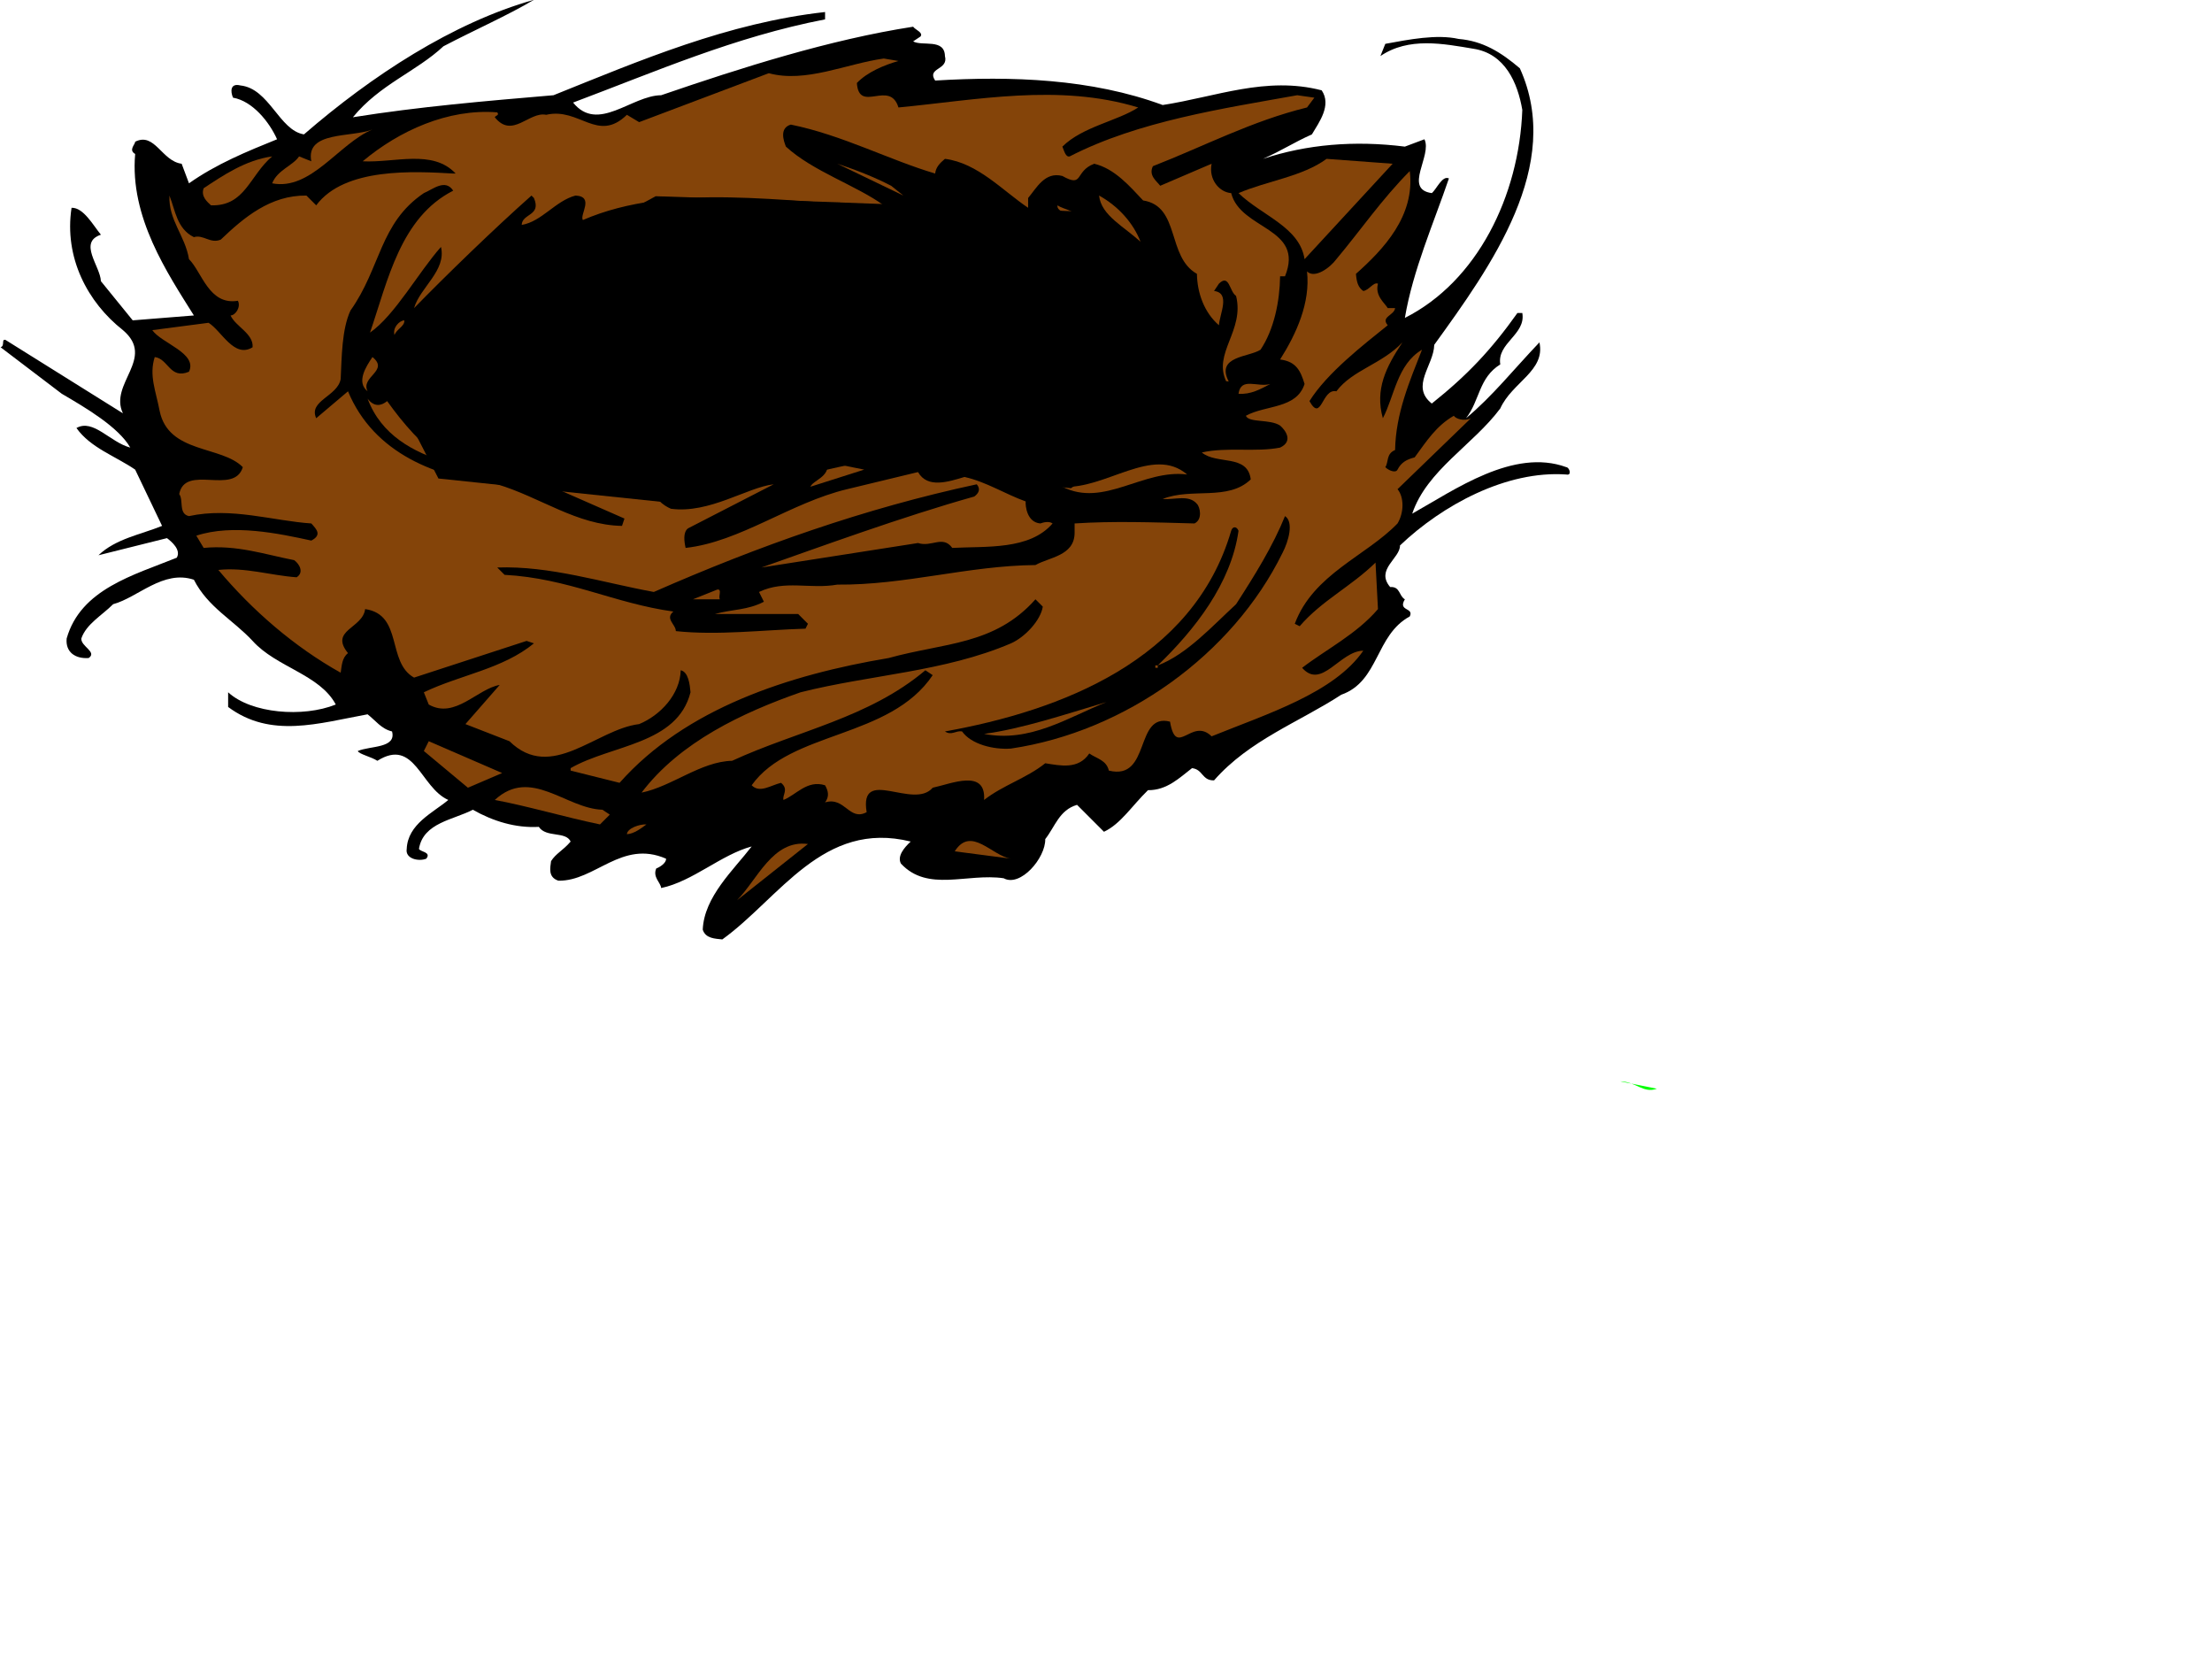
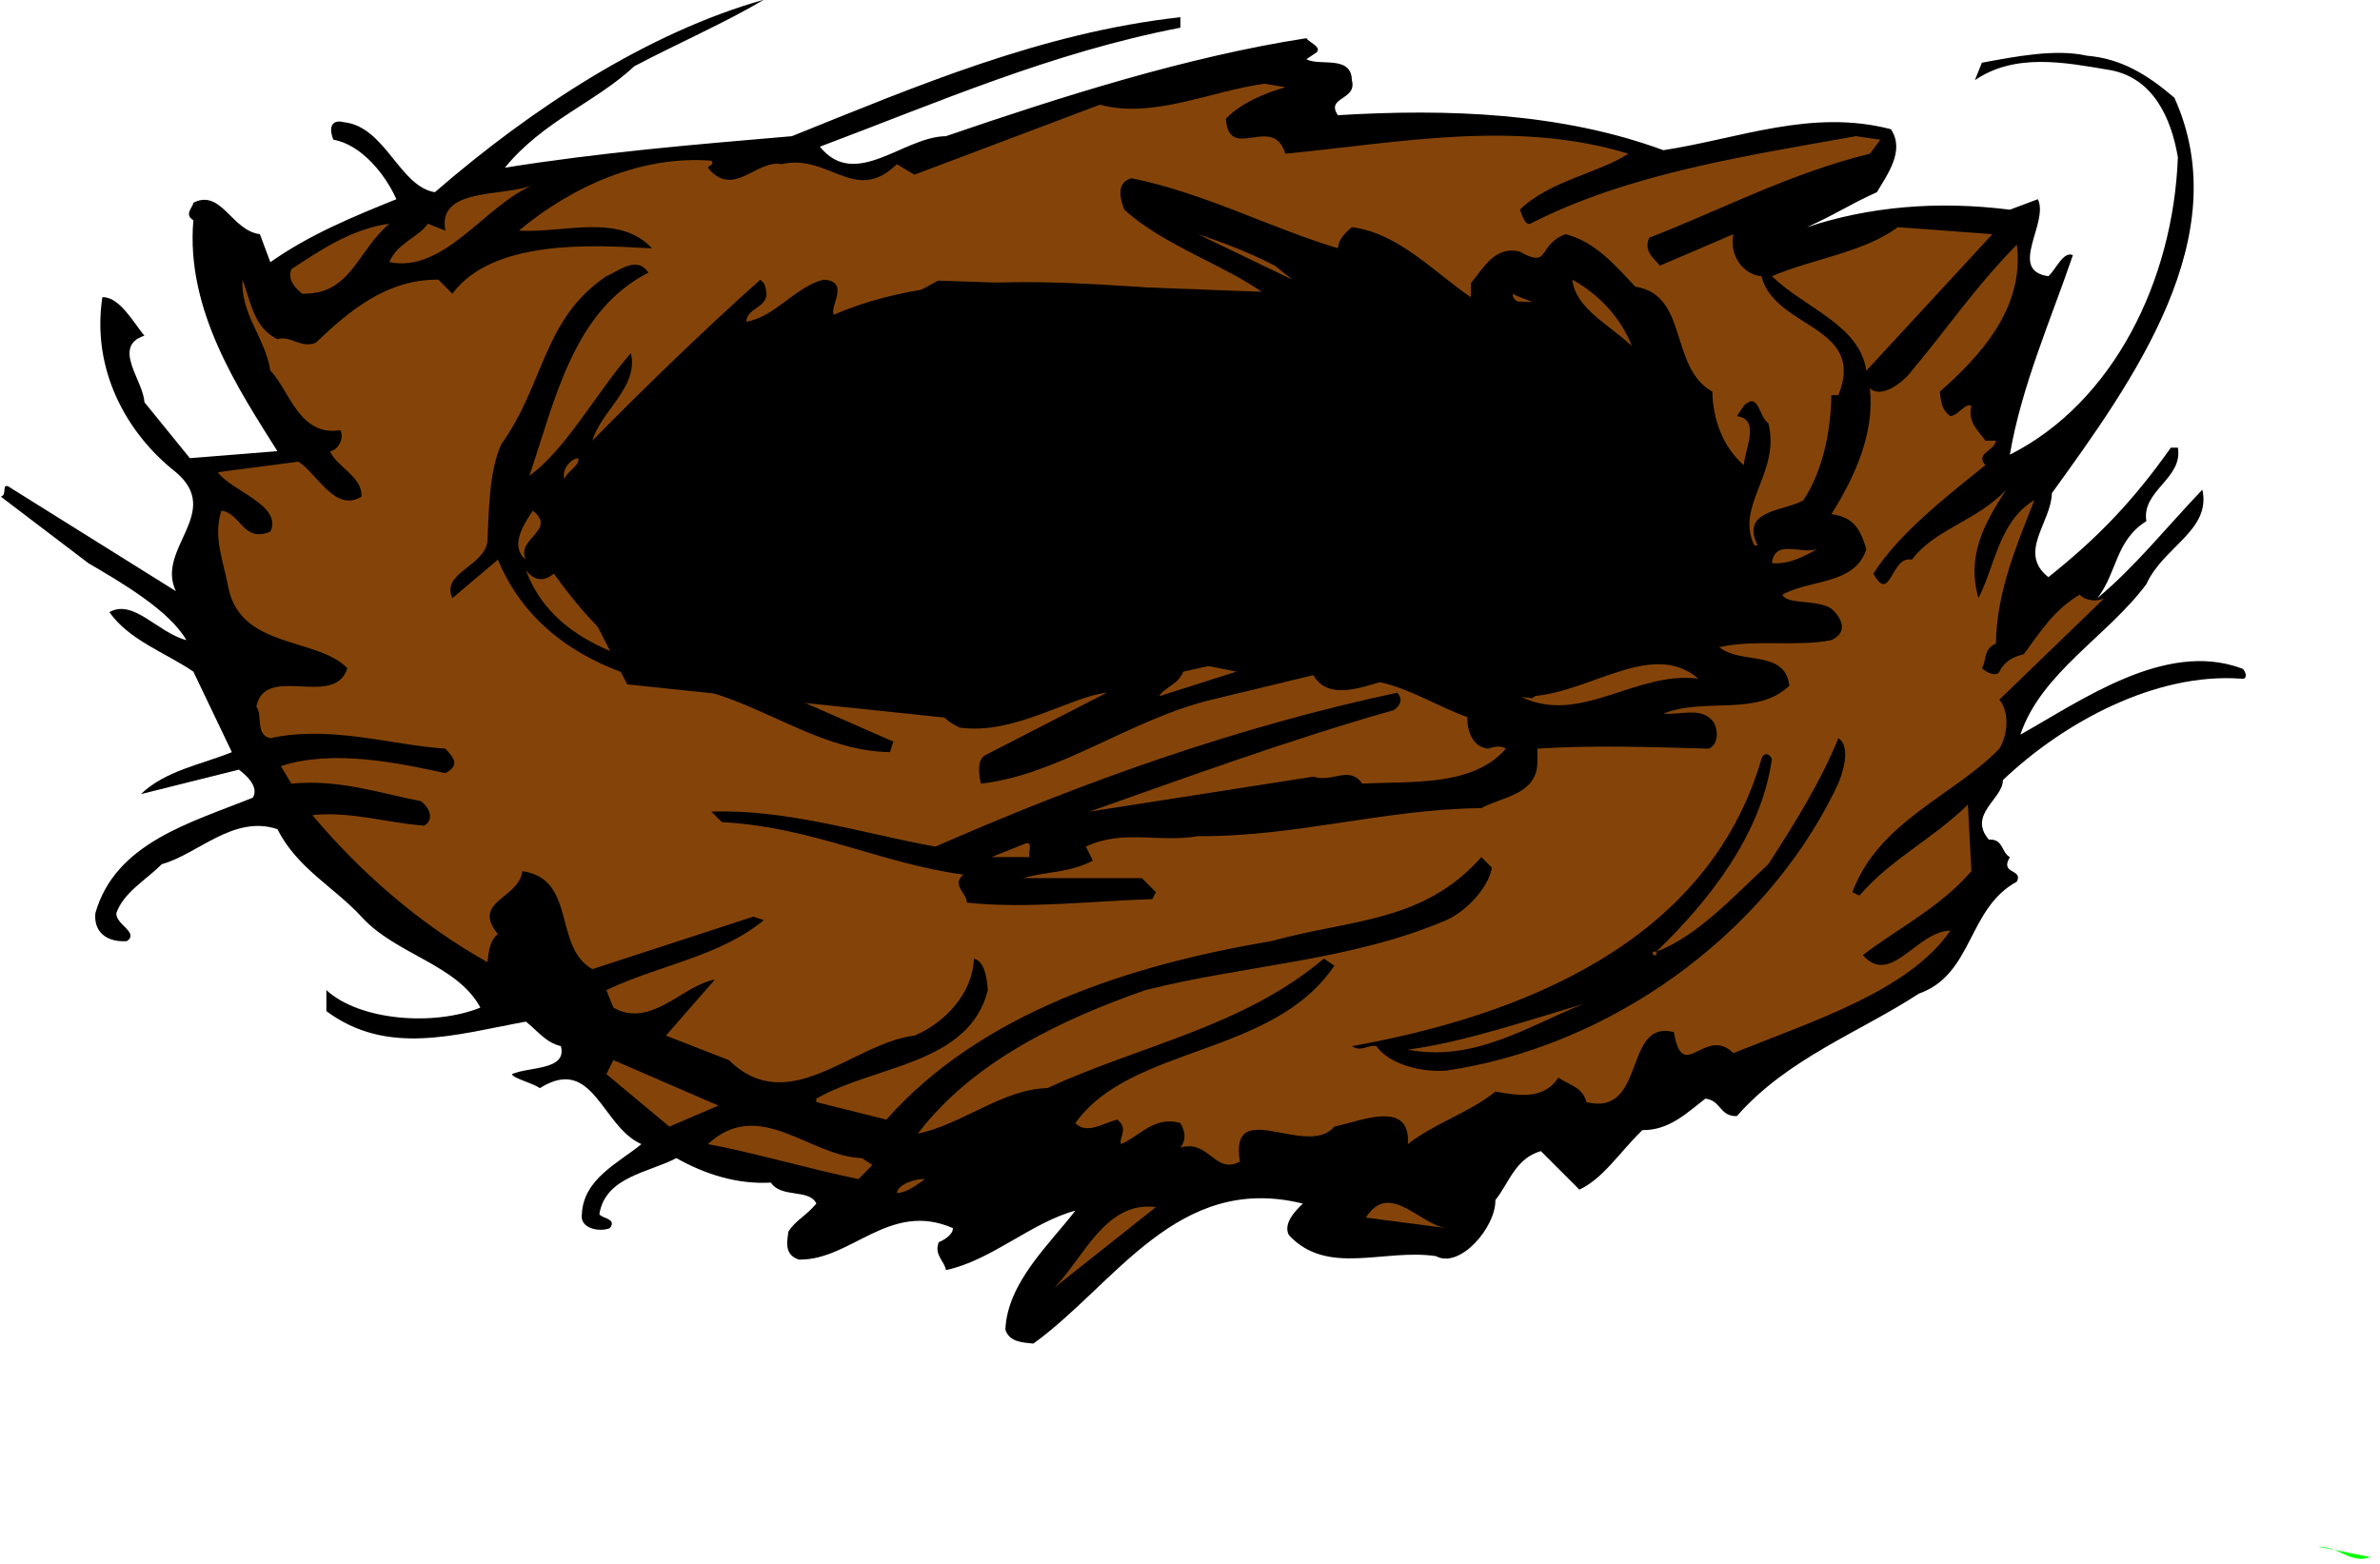
- <svg xmlns="http://www.w3.org/2000/svg" width="271.25" height="203.75">
+ <svg xmlns="http://www.w3.org/2000/svg" width="204" height="134">
  <g>
    <g transform="matrix(1.25,0,0,-1.25,0,203.75) " id="g19193">
      <path d="m52.38,163.02c-2.638,-1.568 -5.792,-2.94 -8.88,-4.56c-2.672,-2.495 -6.237,-3.728 -8.88,-6.96c6.483,1.037 12.928,1.585 19.68,2.16c8.469,3.403 17.108,7.105 26.64,8.16l0,-0.72c-8.845,-1.705 -16.662,-5.135 -24.72,-8.16c2.436,-3.008 5.726,0.695 8.64,0.72c7.92,2.717 16.559,5.46 24.72,6.72c0.204,-0.3 1.027,-0.575 0.72,-0.96l-0.72,-0.48c0.89,-0.505 3.084,0.317 3.12,-1.44c0.376,-1.397 -1.819,-1.123 -0.96,-2.4c7.506,0.455 15.324,0.18 22.32,-2.4c5.208,0.797 10.145,2.855 15.6,1.44c0.99,-1.465 -0.245,-3.112 -0.96,-4.32c-1.89,-0.848 -2.85,-1.535 -4.8,-2.4c4.282,1.415 8.944,1.825 13.92,1.2l1.92,0.72c0.784,-1.603 -2.096,-4.895 0.72,-5.28c0.474,0.385 1.024,1.757 1.68,1.44c-1.479,-4.345 -3.536,-9.008 -4.32,-13.68c7.091,3.575 11.206,11.94 11.52,20.4c-0.452,2.648 -1.685,5.528 -4.8,6c-2.919,0.488 -6.348,1.175 -9.12,-0.72l0.48,1.2c2.292,0.42 5.035,0.968 7.2,0.48c2.361,-0.197 4.143,-1.295 6,-2.88c4.313,-9.523 -2.817,-19.397 -8.4,-27.12c-0.039,-2.015 -2.371,-4.072 -0.24,-5.76c3.491,2.785 5.823,5.255 8.4,8.88l0.48,0c0.371,-2.117 -2.509,-2.94 -2.16,-5.04c-2.131,-1.328 -1.994,-3.523 -3.36,-5.28c2.6,2.168 4.657,4.775 7.2,7.44c0.611,-2.803 -2.68,-3.9 -3.84,-6.48c-2.679,-3.592 -7.205,-6.06 -8.64,-10.32c4.177,2.34 9.937,6.455 15.12,4.56c0.303,-0.025 0.576,-0.848 0,-0.72c-5.869,0.42 -12.176,-3.008 -16.32,-6.96c0.029,-1.26 -2.439,-2.357 -0.96,-4.08c0.989,0.077 0.852,-0.883 1.44,-1.2c-0.725,-1.192 0.921,-0.78 0.48,-1.68c-3.399,-1.843 -2.988,-6.368 -6.72,-7.68c-4.084,-2.665 -9.021,-4.448 -12.48,-8.4c-1.204,-0.026 -1.066,1.072 -2.16,1.2c-1.237,-0.952 -2.471,-2.185 -4.32,-2.16c-1.58,-1.535 -2.677,-3.317 -4.32,-4.08l-2.64,2.64c-1.751,-0.505 -2.162,-2.152 -3.12,-3.36c0.036,-1.867 -2.445,-4.742 -4.08,-3.84c-3.602,0.523 -7.441,-1.397 -10.08,1.44c-0.378,0.728 0.307,1.552 0.96,2.16c-8.606,2.134 -12.857,-5.545 -18.48,-9.6c-0.685,0.077 -1.645,0.077 -1.92,0.96c0.138,3.232 3.017,5.837 4.8,8.16c-3.017,-0.815 -5.759,-3.42 -8.88,-4.08c-0.034,0.523 -0.856,1.072 -0.48,1.92c0.309,0.112 0.995,0.523 0.96,0.96c-4.354,1.895 -6.959,-2.22 -10.56,-2.16c-1.061,0.352 -0.786,1.312 -0.72,1.92c0.482,0.763 1.167,1.037 1.92,1.92c-0.478,1.037 -2.398,0.352 -3.12,1.44c-2.295,-0.128 -4.49,0.557 -6.48,1.68c-1.849,-0.986 -4.867,-1.26 -5.28,-3.84c0.14,-0.3 1.236,-0.3 0.72,-0.96c-0.717,-0.3 -2.089,-0.025 -1.92,0.96c0.106,2.443 2.575,3.54 4.08,4.8c-2.74,1.208 -3.289,6.145 -6.96,3.84c-0.58,0.385 -1.814,0.66 -1.92,0.96c1.203,0.523 3.808,0.248 3.36,1.92c-1.06,0.248 -1.609,1.072 -2.4,1.68c-4.831,-0.883 -9.493,-2.392 -13.68,0.72l0,1.44c2.267,-2.083 7.341,-2.495 10.56,-1.2c-1.574,2.957 -5.825,3.643 -8.16,6.24c-1.916,2.065 -4.385,3.3 -5.76,6c-3.013,1.003 -5.482,-1.74 -7.92,-2.4c-1.127,-1.123 -2.635,-1.945 -3.12,-3.36c-0.064,-0.78 1.583,-1.328 0.72,-1.92c-1.332,-0.095 -2.292,0.592 -2.16,1.92c1.376,4.843 6.588,6.215 10.8,7.92c0.45,0.763 -0.51,1.585 -0.96,1.92l-6.72,-1.68c1.685,1.62 4.153,2.032 6.24,2.88l-2.64,5.52c-1.915,1.312 -4.384,2.135 -5.76,4.08c1.651,0.935 3.296,-1.397 5.28,-1.92c-1.161,2.032 -4.452,3.952 -6.72,5.28l-6,4.56c0.452,0.145 0.04,0.832 0.48,0.72l11.52,-7.2c-1.401,2.923 3.262,5.392 0,8.16c-3.458,2.717 -5.789,7.105 -5.04,12c1.171,0.043 2.131,-1.74 2.88,-2.64c-2.257,-0.745 -0.064,-3.077 0,-4.56l3.12,-3.84l6,0.48c-2.602,4.157 -6.304,9.643 -5.76,15.84c-0.681,0.385 0.005,0.935 0,1.2c1.925,0.968 2.61,-1.912 4.56,-2.16l0.72,-1.92c2.678,1.895 5.695,3.128 8.64,4.32c-0.751,1.688 -2.396,3.745 -4.32,4.08c-0.27,0.625 -0.27,1.448 0.72,1.2c2.849,-0.3 3.809,-4.415 6.24,-4.8c6.62,5.735 14.574,10.945 22.56,13.2" id="path19197" />
      <g id="svg_1" fill="#844409">
        <path d="m88.14,157.02c-1.406,-0.403 -3.053,-1.088 -4.08,-2.16c0.205,-3.043 3.222,0.385 4.08,-2.4c7.644,0.728 15.735,2.375 23.52,0c-2.026,-1.328 -5.454,-1.877 -7.44,-3.84c0.204,-0.505 0.34,-1.055 0.72,-0.96c6.752,3.472 15.116,4.705 22.32,6l1.68,-0.24l-0.72,-0.96c-5.421,-1.328 -10.084,-3.797 -15.12,-5.76c-0.449,-0.917 0.374,-1.465 0.72,-1.92l5.04,2.16c-0.312,-1.568 0.785,-2.803 1.92,-2.88c0.922,-3.625 7.23,-3.352 5.28,-8.16l-0.48,0c-0.038,-2.46 -0.587,-5.203 -1.92,-7.2c-1.135,-0.745 -4.426,-0.608 -3.12,-3.12c-0.209,0.043 -0.346,0.043 -0.24,0c-1.341,2.785 1.813,4.98 0.96,8.4c-0.655,0.42 -0.655,2.203 -1.68,1.2l-0.48,-0.72c1.643,-0.197 0.545,-2.255 0.48,-3.36c-1.444,1.243 -2.129,3.163 -2.16,5.04c-2.986,1.688 -1.615,6.625 -5.28,7.2c-1.271,1.345 -2.78,3.128 -4.8,3.6c-1.956,-0.745 -0.996,-2.392 -3.12,-1.2c-1.716,0.455 -2.54,-1.192 -3.36,-2.16l0,-0.96c-2.47,1.655 -4.939,4.397 -8.16,4.8c-0.481,-0.403 -0.893,-0.815 -0.96,-1.44c-4.458,1.312 -9.121,3.78 -14.16,4.8c-1.132,-0.335 -0.72,-1.568 -0.48,-2.16c2.64,-2.425 6.891,-3.797 9.6,-5.76c-9.703,0.18 -20.674,2.375 -29.52,-1.44c-0.341,0.523 1.167,2.305 -0.72,2.4c-1.953,-0.505 -3.325,-2.563 -5.28,-2.88c0.036,1.14 1.956,0.865 1.2,2.64l-0.24,0.24c-3.667,-3.248 -8.466,-7.912 -11.52,-11.04c0.585,2.032 3.191,3.677 2.64,6c-2.192,-2.46 -4.524,-6.712 -6.96,-8.4c1.751,5.117 2.986,11.288 8.16,13.92c-0.786,1.208 -2.02,0.112 -2.88,-0.24c-4.351,-2.94 -4.214,-7.328 -7.2,-11.52c-0.854,-1.843 -0.854,-4.585 -0.96,-6.72c-0.306,-1.705 -3.186,-2.117 -2.4,-3.84l3.12,2.64c2.54,-6.128 8.711,-8.46 14.64,-9.12c4.219,-1.26 7.784,-4.003 12.24,-4.08l0.24,0.72l-9.84,4.32c4.184,0.935 8.298,-1.535 12.72,-1.2c-0.171,-1.02 0.926,-1.843 1.68,-2.16c3.772,-0.505 7.475,2.1 10.08,2.4l-8.4,-4.32c-0.514,-0.368 -0.377,-1.328 -0.24,-1.92c5.348,0.592 10.285,4.432 15.84,5.76l6.96,1.68c0.924,-1.637 2.981,-0.952 4.56,-0.48c2.124,-0.472 4.043,-1.705 6,-2.4c-0.036,-0.403 0.101,-2.048 1.44,-2.16c0.306,0.112 0.855,0.248 1.2,0c-2.265,-2.632 -6.516,-2.22 -9.84,-2.4c-0.927,1.277 -2.024,0.043 -3.36,0.48l-15.36,-2.4c5.588,1.963 13.816,4.98 20.88,6.96c0.478,0.352 0.615,0.763 0.24,1.2c-11.006,-2.357 -21.428,-6.06 -31.68,-10.56c-5.107,0.935 -10.181,2.58 -15.36,2.4l0.72,-0.72c6.242,-0.335 10.767,-2.803 16.56,-3.6c-0.857,-0.712 0.241,-1.26 0.24,-1.92c4.115,-0.437 8.503,0.112 12.72,0.24l0.24,0.48l-0.96,0.96l-8.16,0c1.783,0.488 3.155,0.352 4.8,1.2l-0.48,0.96c2.537,1.208 5.005,0.248 7.68,0.72c6.651,-0.06 12.821,1.86 19.44,1.92c1.335,0.763 3.804,0.9 3.84,3.12l0,0.96c3.804,0.248 7.643,0.112 11.76,0c0.819,0.385 0.546,1.62 0.24,1.92c-0.792,0.935 -2.163,0.385 -3.36,0.48c2.843,1.14 6.408,-0.232 8.64,1.92c-0.312,2.512 -3.329,1.415 -4.8,2.64c2.431,0.557 5.311,0.008 7.68,0.48c1.333,0.625 0.51,1.723 0,2.16c-0.998,0.66 -3.055,0.248 -3.36,0.96c1.95,1.072 4.967,0.66 5.76,3.12c-0.382,1.243 -0.793,2.203 -2.4,2.4c1.607,2.545 2.978,5.563 2.64,8.64c0.75,-0.745 2.258,0.352 2.88,1.2c2.395,2.855 4.452,5.872 7.2,8.64c0.544,-4.415 -2.611,-7.705 -5.28,-10.08c0.064,-0.78 0.202,-1.328 0.72,-1.68c0.578,0.077 0.99,0.9 1.44,0.72c-0.313,-1.192 0.647,-1.877 0.96,-2.4l0.72,0c-0.073,-0.712 -1.445,-0.848 -0.72,-1.68c-2.37,-1.912 -5.936,-4.655 -7.68,-7.44c1.195,-2.152 1.195,1.277 2.64,0.96c1.572,2.1 4.452,2.648 6.48,4.8c-1.616,-2.425 -2.713,-4.62 -1.92,-7.44c1.127,2.135 1.401,5.288 3.84,6.72c-1.205,-3.077 -2.576,-6.232 -2.64,-9.84c-0.896,-0.368 -0.622,-1.192 -0.96,-1.68c0.338,-0.335 1.024,-0.608 1.2,-0.24c0.372,0.728 0.921,1.003 1.68,1.2c1.161,1.585 2.121,3.095 3.84,4.08c0.201,-0.3 1.023,-0.575 1.68,-0.24l-7.2,-6.96c0.647,-0.78 0.647,-2.288 0,-3.36c-3.056,-3.18 -8.267,-4.963 -10.08,-9.84l0.48,-0.24c2.155,2.512 5.035,3.883 7.44,6.24l0.24,-4.56c-2.096,-2.46 -5.113,-3.968 -7.44,-5.76c1.915,-2.185 3.698,1.655 6,1.68c-2.85,-4.14 -9.432,-6.197 -14.88,-8.4c-1.957,1.928 -3.466,-2.186 -4.08,1.44c-3.5,0.9 -1.855,-5.82 -6,-4.8c-0.243,1.037 -1.203,1.174 -1.92,1.68c-1.065,-1.603 -2.848,-1.192 -4.32,-0.96c-1.819,-1.465 -4.15,-2.152 -6,-3.6c0.204,3.095 -3.224,1.585 -5.04,1.2c-1.887,-2.22 -7.235,2.168 -6.48,-2.4c-1.715,-0.917 -2.126,1.552 -4.08,0.96c0.445,0.592 0.308,1.14 0,1.68c-1.749,0.557 -2.846,-0.952 -4.08,-1.44c-0.137,0.488 0.548,1.037 -0.24,1.68c-0.995,-0.232 -2.092,-1.055 -2.88,-0.24c3.805,5.357 13.542,4.535 17.76,10.8l-0.72,0.48c-5.556,-4.688 -12.548,-5.923 -18.96,-8.88c-3.051,-0.06 -5.931,-2.528 -8.88,-3.12c3.772,4.98 9.943,7.86 15.6,9.84c6.822,1.723 14.09,1.997 20.64,4.8c1.403,0.625 2.912,2.272 3.12,3.6l-0.72,0.72c-4.013,-4.517 -8.95,-4.243 -14.4,-5.76c-9.772,-1.637 -19.919,-4.928 -26.4,-12.24l-4.8,1.2l0,0.24c4.013,2.305 10.458,2.305 11.76,7.44c-0.068,0.763 -0.205,1.997 -0.96,2.16c-0.068,-2.357 -1.987,-4.415 -4.08,-5.28c-4.216,-0.505 -8.604,-5.717 -12.72,-1.68l-4.32,1.68l3.36,3.84c-2.192,-0.368 -4.386,-3.385 -6.96,-1.92l-0.48,1.2c3.602,1.723 7.716,2.272 10.8,4.8l-0.72,0.24l-11.04,-3.6c-2.705,1.517 -1.06,6.18 -4.8,6.72c-0.237,-1.912 -3.528,-2.048 -1.68,-4.32c-0.614,-0.472 -0.614,-1.295 -0.72,-1.92c-4.556,2.545 -8.671,6.112 -12,10.08c2.644,0.283 5.112,-0.54 7.68,-0.72c0.724,0.455 0.312,1.277 -0.24,1.68c-2.876,0.557 -5.618,1.517 -8.88,1.2l-0.72,1.2c3.57,1.175 8.095,0.215 11.28,-0.48c1.066,0.557 0.517,1.105 0,1.68c-3.733,0.248 -7.848,1.62 -12,0.72c-1.058,0.215 -0.51,1.585 -0.96,2.16c0.587,2.992 5.387,-0.163 6.24,2.64c-2.088,2.135 -7.298,1.312 -8.16,5.52c-0.372,1.963 -1.058,3.472 -0.48,5.28c1.342,-0.163 1.478,-2.22 3.36,-1.44c0.862,1.825 -2.704,2.785 -3.6,4.08l5.52,0.72c1.272,-0.78 2.507,-3.523 4.32,-2.4c0.107,1.345 -1.676,2.032 -2.16,3.12c0.484,0.008 1.032,0.832 0.72,1.44c-2.842,-0.472 -3.527,2.82 -4.8,4.08c-0.373,2.305 -2.018,3.815 -1.92,6.24c0.587,-1.465 0.725,-3.248 2.4,-4.08c0.93,0.283 1.615,-0.677 2.64,-0.24c2.267,2.168 4.872,4.363 8.4,4.32l0.96,-0.96c2.781,3.745 9.636,3.335 13.44,3.12l0.24,0c-2.26,2.408 -5.963,1.037 -9.12,1.2c3.568,2.992 8.368,5.185 13.2,4.8c0.242,-0.3 -0.17,-0.3 -0.24,-0.48c1.716,-2.152 3.362,0.592 5.04,0.24c3.259,0.763 5.041,-2.803 7.92,0l1.2,-0.72l12.72,4.8c3.634,-0.985 7.611,0.935 11.28,1.44l1.44,-0.24" id="path19199" />
        <path d="m36.54,150.3c-3.288,-1.363 -6.031,-6.025 -9.84,-5.28c0.517,1.312 2.027,1.723 2.64,2.64l1.2,-0.48c-0.579,2.992 3.946,2.305 6,3.12" id="path19201" />
        <path d="m127.98,137.58c-0.484,3.163 -4.187,4.26 -6.48,6.48c2.842,1.208 6.27,1.62 8.64,3.36l6.48,-0.48l-8.64,-9.36" id="path19203" />
        <path d="m26.7,147.66c-2.225,-1.877 -2.636,-4.895 -6,-4.8c-0.338,0.317 -1.025,0.865 -0.72,1.68c1.89,1.243 4.084,2.752 6.72,3.12" id="path19205" />
        <path d="m87.42,144.78l1.2,-0.96l-6.48,3.12c1.747,-0.575 3.531,-1.26 5.28,-2.16" id="path19207" />
        <path d="m111.9,139.26c-1.546,1.483 -3.877,2.58 -4.08,4.56c1.849,-1.02 3.357,-2.665 4.08,-4.56" id="path19209" />
        <path d="m105.66,141.42c-0.516,0.695 -2.025,0.695 -1.92,1.44c0.717,-0.472 1.952,-0.472 1.92,-1.44" id="path19211" />
        <path d="m86.46,139.74c3.599,-0.368 7.576,-0.917 11.28,-1.68c1.095,-0.883 0.821,-2.392 2.16,-3.12c0.992,0.043 1.678,0.865 1.92,1.68c-0.105,0.695 -1.75,1.38 -0.72,1.68c1.986,-0.712 4.18,-4.552 6.72,-2.16l0,0.96c3.357,0.352 5.277,-2.528 7.2,-5.28c0.683,-2.048 0.957,-4.517 1.44,-6.48c-0.757,-1.877 -2.403,-3.248 -3.84,-4.56l-5.76,0.72c-0.345,-0.505 -0.483,-1.74 0.24,-1.92l2.4,-0.72c-2.848,-0.883 -5.865,-0.335 -9.12,-0.48c-5.253,0.96 -6.821,-1.662 -16.421,1.295c-6.889,-0.641 -6.283,-2.704 -15.759,-4.46c-4.237,1.489 -20.601,4.882 -21.184,2.542c-4.901,1.928 -2.963,4.744 0.284,7.262c0.482,1.688 5.322,2.969 4.601,5.121c-3.667,-0.78 -6.409,-2.975 -9.12,-5.76c0.654,2.237 2.711,3.745 4.08,5.28c3.567,2.58 6.722,5.872 10.8,7.92c0.036,0.283 -0.239,0.557 -0.48,0.72l-0.96,-0.24c1.201,1.037 3.396,0.215 4.8,1.2c7.098,2.717 16.422,1.757 23.76,1.44l1.68,-0.96" id="path19213" />
        <path d="m54.06,137.1l0,0.24l0,-0.24z" id="path19217" />
        <path d="m52.86,136.14c-0.238,-0.608 -1.061,-0.197 -1.44,-0.48c0.242,0.42 0.927,0.557 1.44,0.48" id="path19219" />
        <path d="m50.22,134.94c-3.77,-2.975 -7.335,-6.128 -10.32,-10.08c-0.854,1.072 0.243,2.305 0.72,3.12c3.088,2.615 5.83,5.632 9.6,6.96" id="path19221" />
        <path d="m38.7,130.14c-0.204,0.728 0.483,1.415 0.96,1.44c0.071,-0.575 -0.752,-0.848 -0.96,-1.44" id="path19223" />
        <path d="m36.06,124.62c-1.129,0.9 -0.169,2.408 0.48,3.36c1.683,-1.363 -1.197,-1.912 -0.48,-3.36" id="path19225" />
        <path d="m124.62,125.34c-0.964,-0.505 -1.924,-1.055 -3.12,-0.96c0.236,1.688 1.882,0.592 3.12,0.96" id="path19231" />
        <path d="m37.98,123.66c1.615,-2.255 3.397,-4.312 5.76,-6c-3.186,1.003 -6.34,2.648 -7.68,6.24c0.654,-0.848 1.34,-0.712 1.92,-0.24" id="path19233" />
        <path d="m42.54,122.7c0.345,-0.06 0.345,-0.472 0,-0.48l-0.24,-0.48l-1.2,1.44c0.414,-0.265 0.825,-0.952 1.44,-0.48" id="path19235" />
        <path d="m116.22,121.5l0.24,0l-0.24,0" id="path19237" />
        <path d="m79.5,115.26c0.274,0.66 1.919,0.935 1.68,2.4l3.6,-0.72l-5.28,-1.68" id="path19239" />
        <path d="m116.46,116.46c-4.323,0.557 -8.163,-3.283 -12.24,-1.2c4.214,-0.3 8.877,4.088 12.24,1.2" id="path19241" />
        <path d="m102.3,115.74l-1.44,0.72l1.44,-0.24l0,-0.48" id="path19243" />
      </g>
      <path d="m125.82,108.78c-4.907,-10.003 -15.466,-17.546 -26.64,-19.2c-1.716,-0.128 -3.91,0.42 -4.8,1.68c-0.619,0.112 -1.03,-0.437 -1.68,0c11.346,2.032 24.374,6.968 28.08,19.68c0.133,0.455 0.545,0.455 0.72,0c-0.724,-5.168 -4.289,-9.695 -7.92,-13.2c2.808,1.037 5.414,3.917 7.68,6c1.848,2.855 3.63,5.735 4.8,8.64c0.887,-0.575 0.338,-2.495 -0.24,-3.6" id="path19245" />
      <g id="svg_2" fill="#844409">
        <path d="m70.62,104.22l-2.64,0l2.4,0.96c0.48,0.043 0.068,-0.643 0.24,-0.96" id="path19247" />
        <path d="m113.34,97.5l0.24,0l0,0.24l-0.24,0l0,-0.24z" id="path19249" />
        <path d="m108.54,94.14c-3.808,-1.535 -7.51,-4.003 -12,-3.12c3.667,0.488 7.78,1.86 12,3.12" id="path19251" />
        <path d="m45.9,85.74l-4.32,3.6l0.48,0.96l7.2,-3.12l-3.36,-1.44" id="path19255" />
        <path d="m59.82,83.1l-0.96,-0.96c-3.496,0.728 -7.198,1.825 -10.32,2.4c3.534,3.265 6.962,-0.848 10.56,-0.96l0.72,-0.48" id="path19257" />
        <path d="m63.42,82.14c-0.514,-0.368 -1.199,-0.917 -1.92,-0.96c0.036,0.592 1.269,1.003 1.92,0.96" id="path19261" />
        <path d="m99.18,78.78l-5.52,0.72c1.61,2.545 3.667,-0.472 5.52,-0.72" id="path19263" />
        <path d="m72.3,74.7c1.988,1.997 3.497,5.975 6.96,5.52l-6.96,-5.52" id="path19265" />
      </g>
      <g id="svg_3" fill="#0f0">
        <path d="m99.9,78.78l0.24,0l-0.24,0" id="path19267" />
        <path d="m147.18,64.38l0.24,-0.24l-0.24,0.24" id="path19275" />
        <path d="m162.54,56.22c-1.31,-0.506 -2.133,0.728 -3.6,0.72l3.6,-0.72" id="path19279" />
      </g>
    </g>
    <path fill="#000000" stroke="#000000" stroke-width="5" d="m100.527,27.227c-6.509,-0.216 -13.018,-0.432 -19.527,-0.648l-31.957,17.402c2.109,4.113 4.219,8.227 6.328,12.34l27.211,2.848c7.172,-1.582 14.344,-3.164 21.516,-4.746l26.578,2.848c4.957,-3.375 9.914,-6.75 14.871,-10.125l-2.848,-12.656c-3.059,-2.004 -6.117,-4.008 -9.176,-6.012l-32.996,-1.25l-0,0z" id="svg_11" />
  </g>
</svg>
